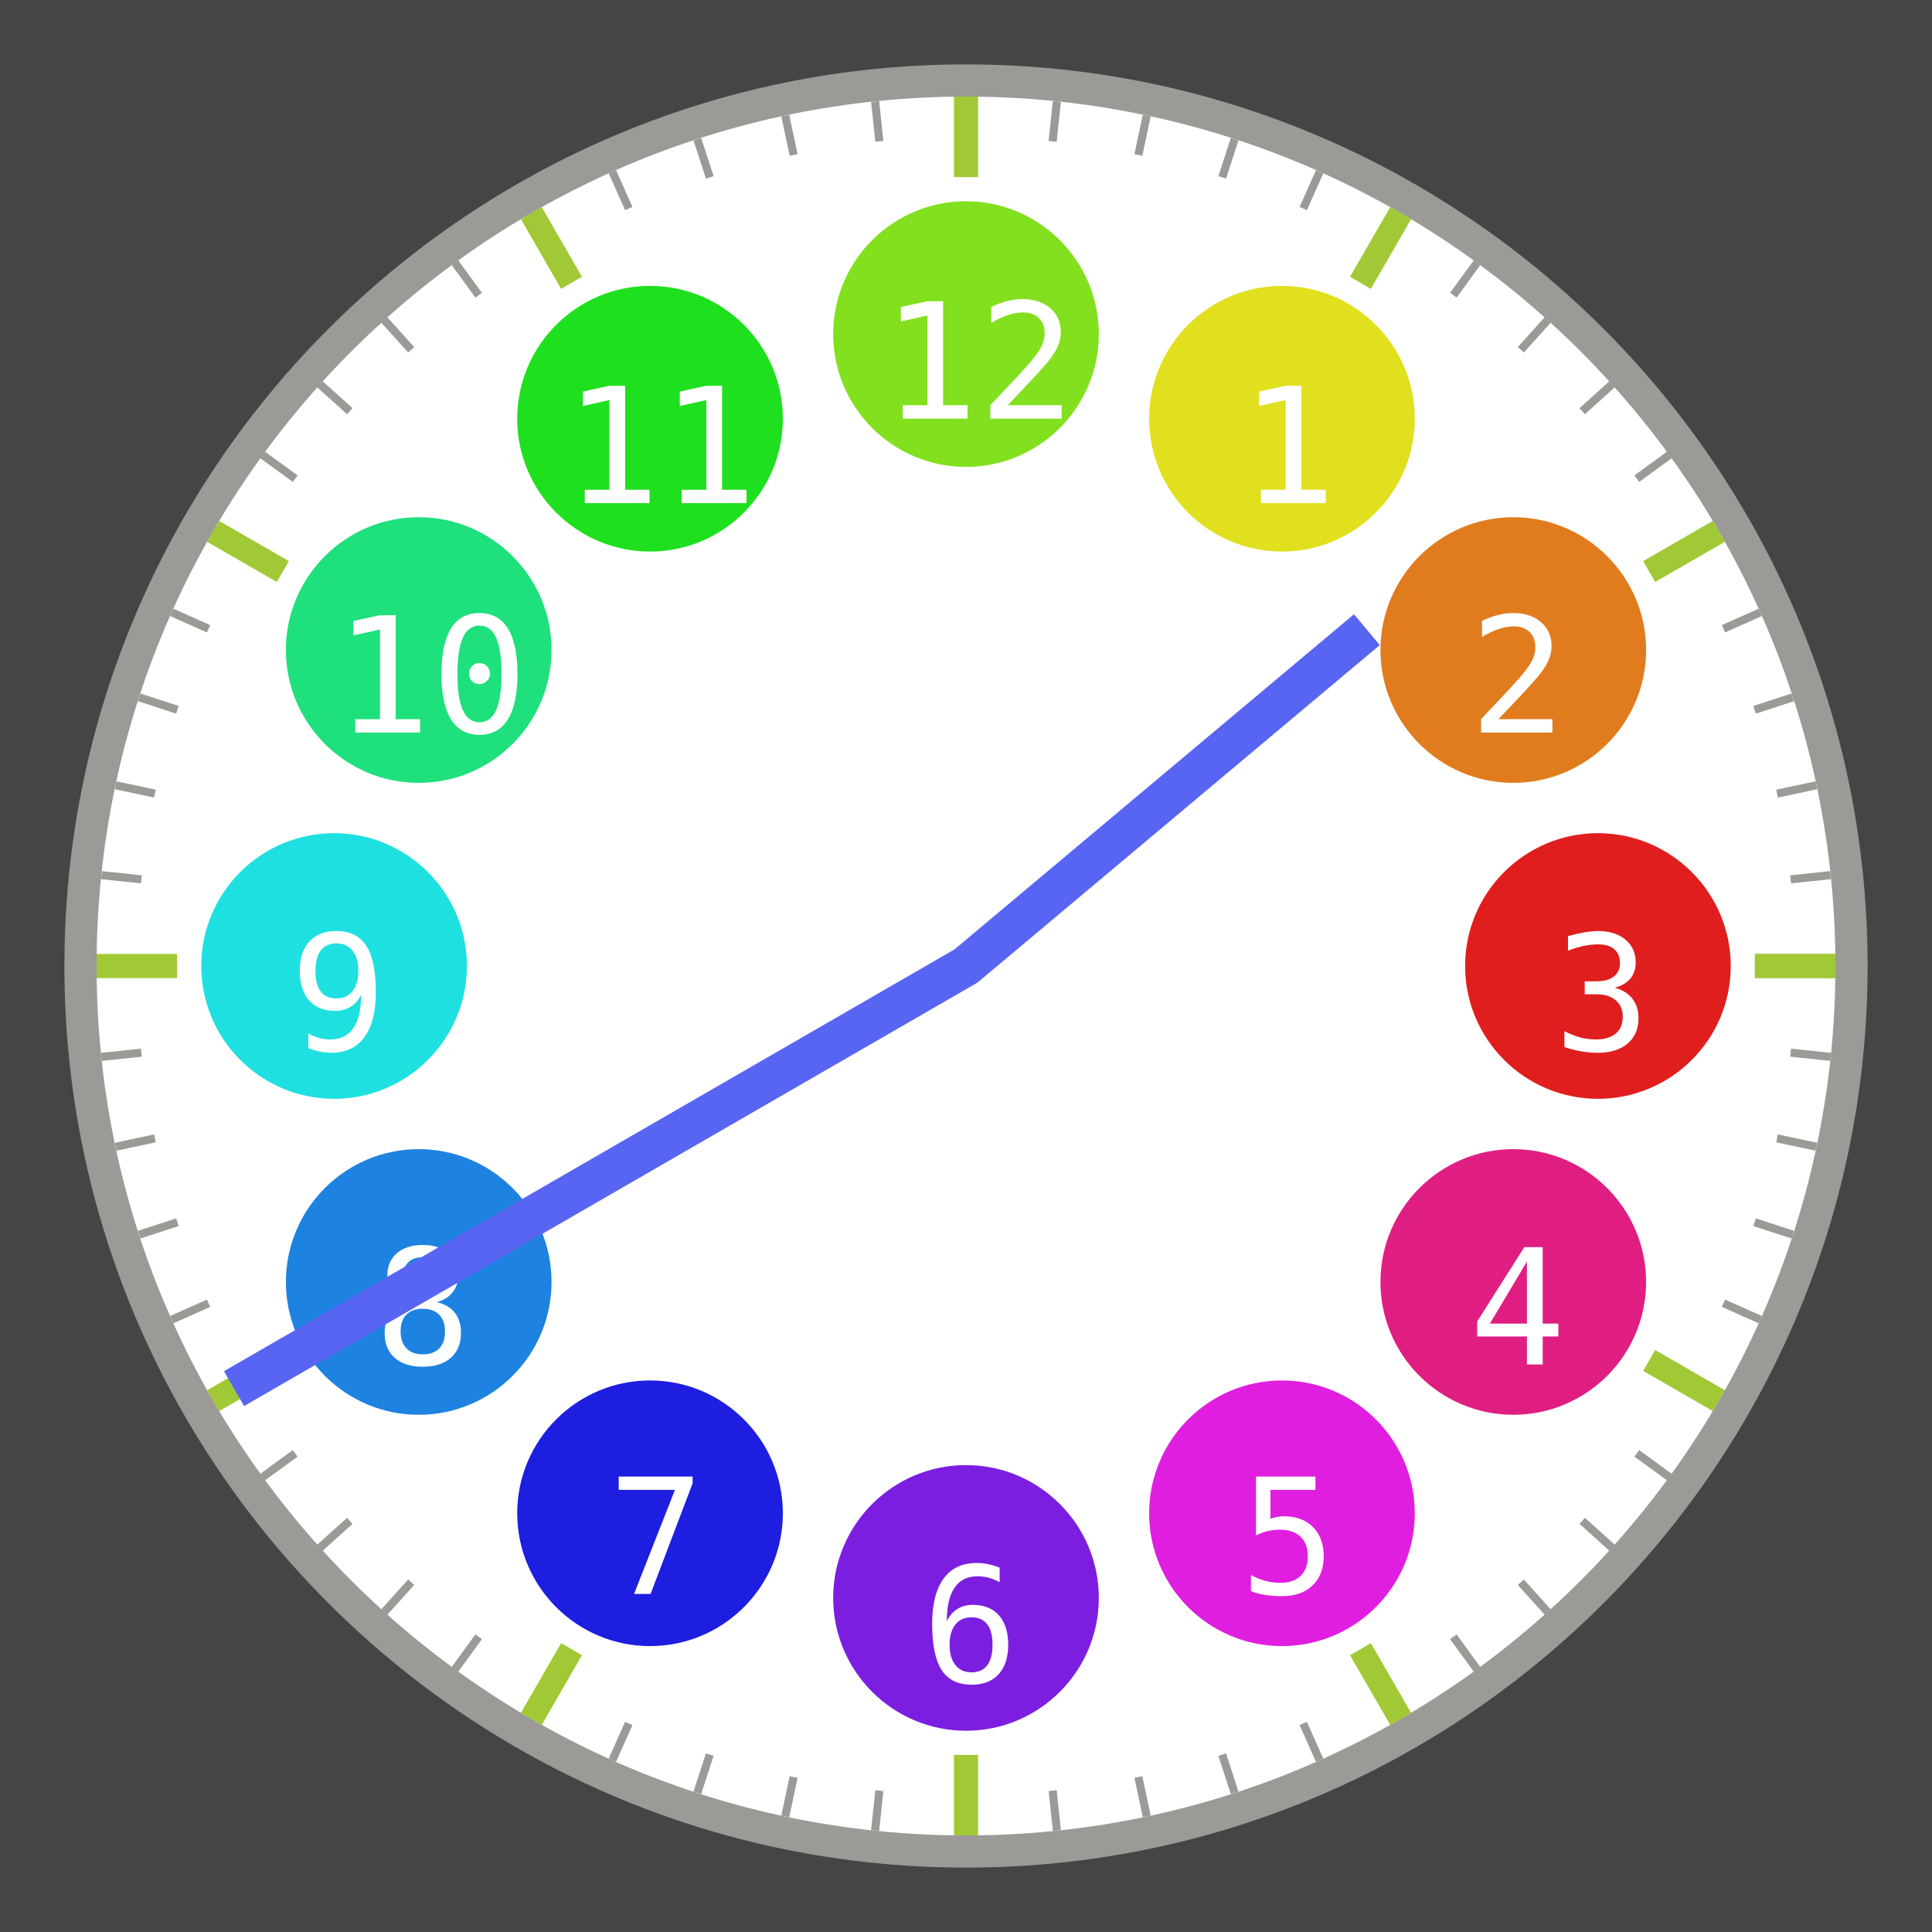
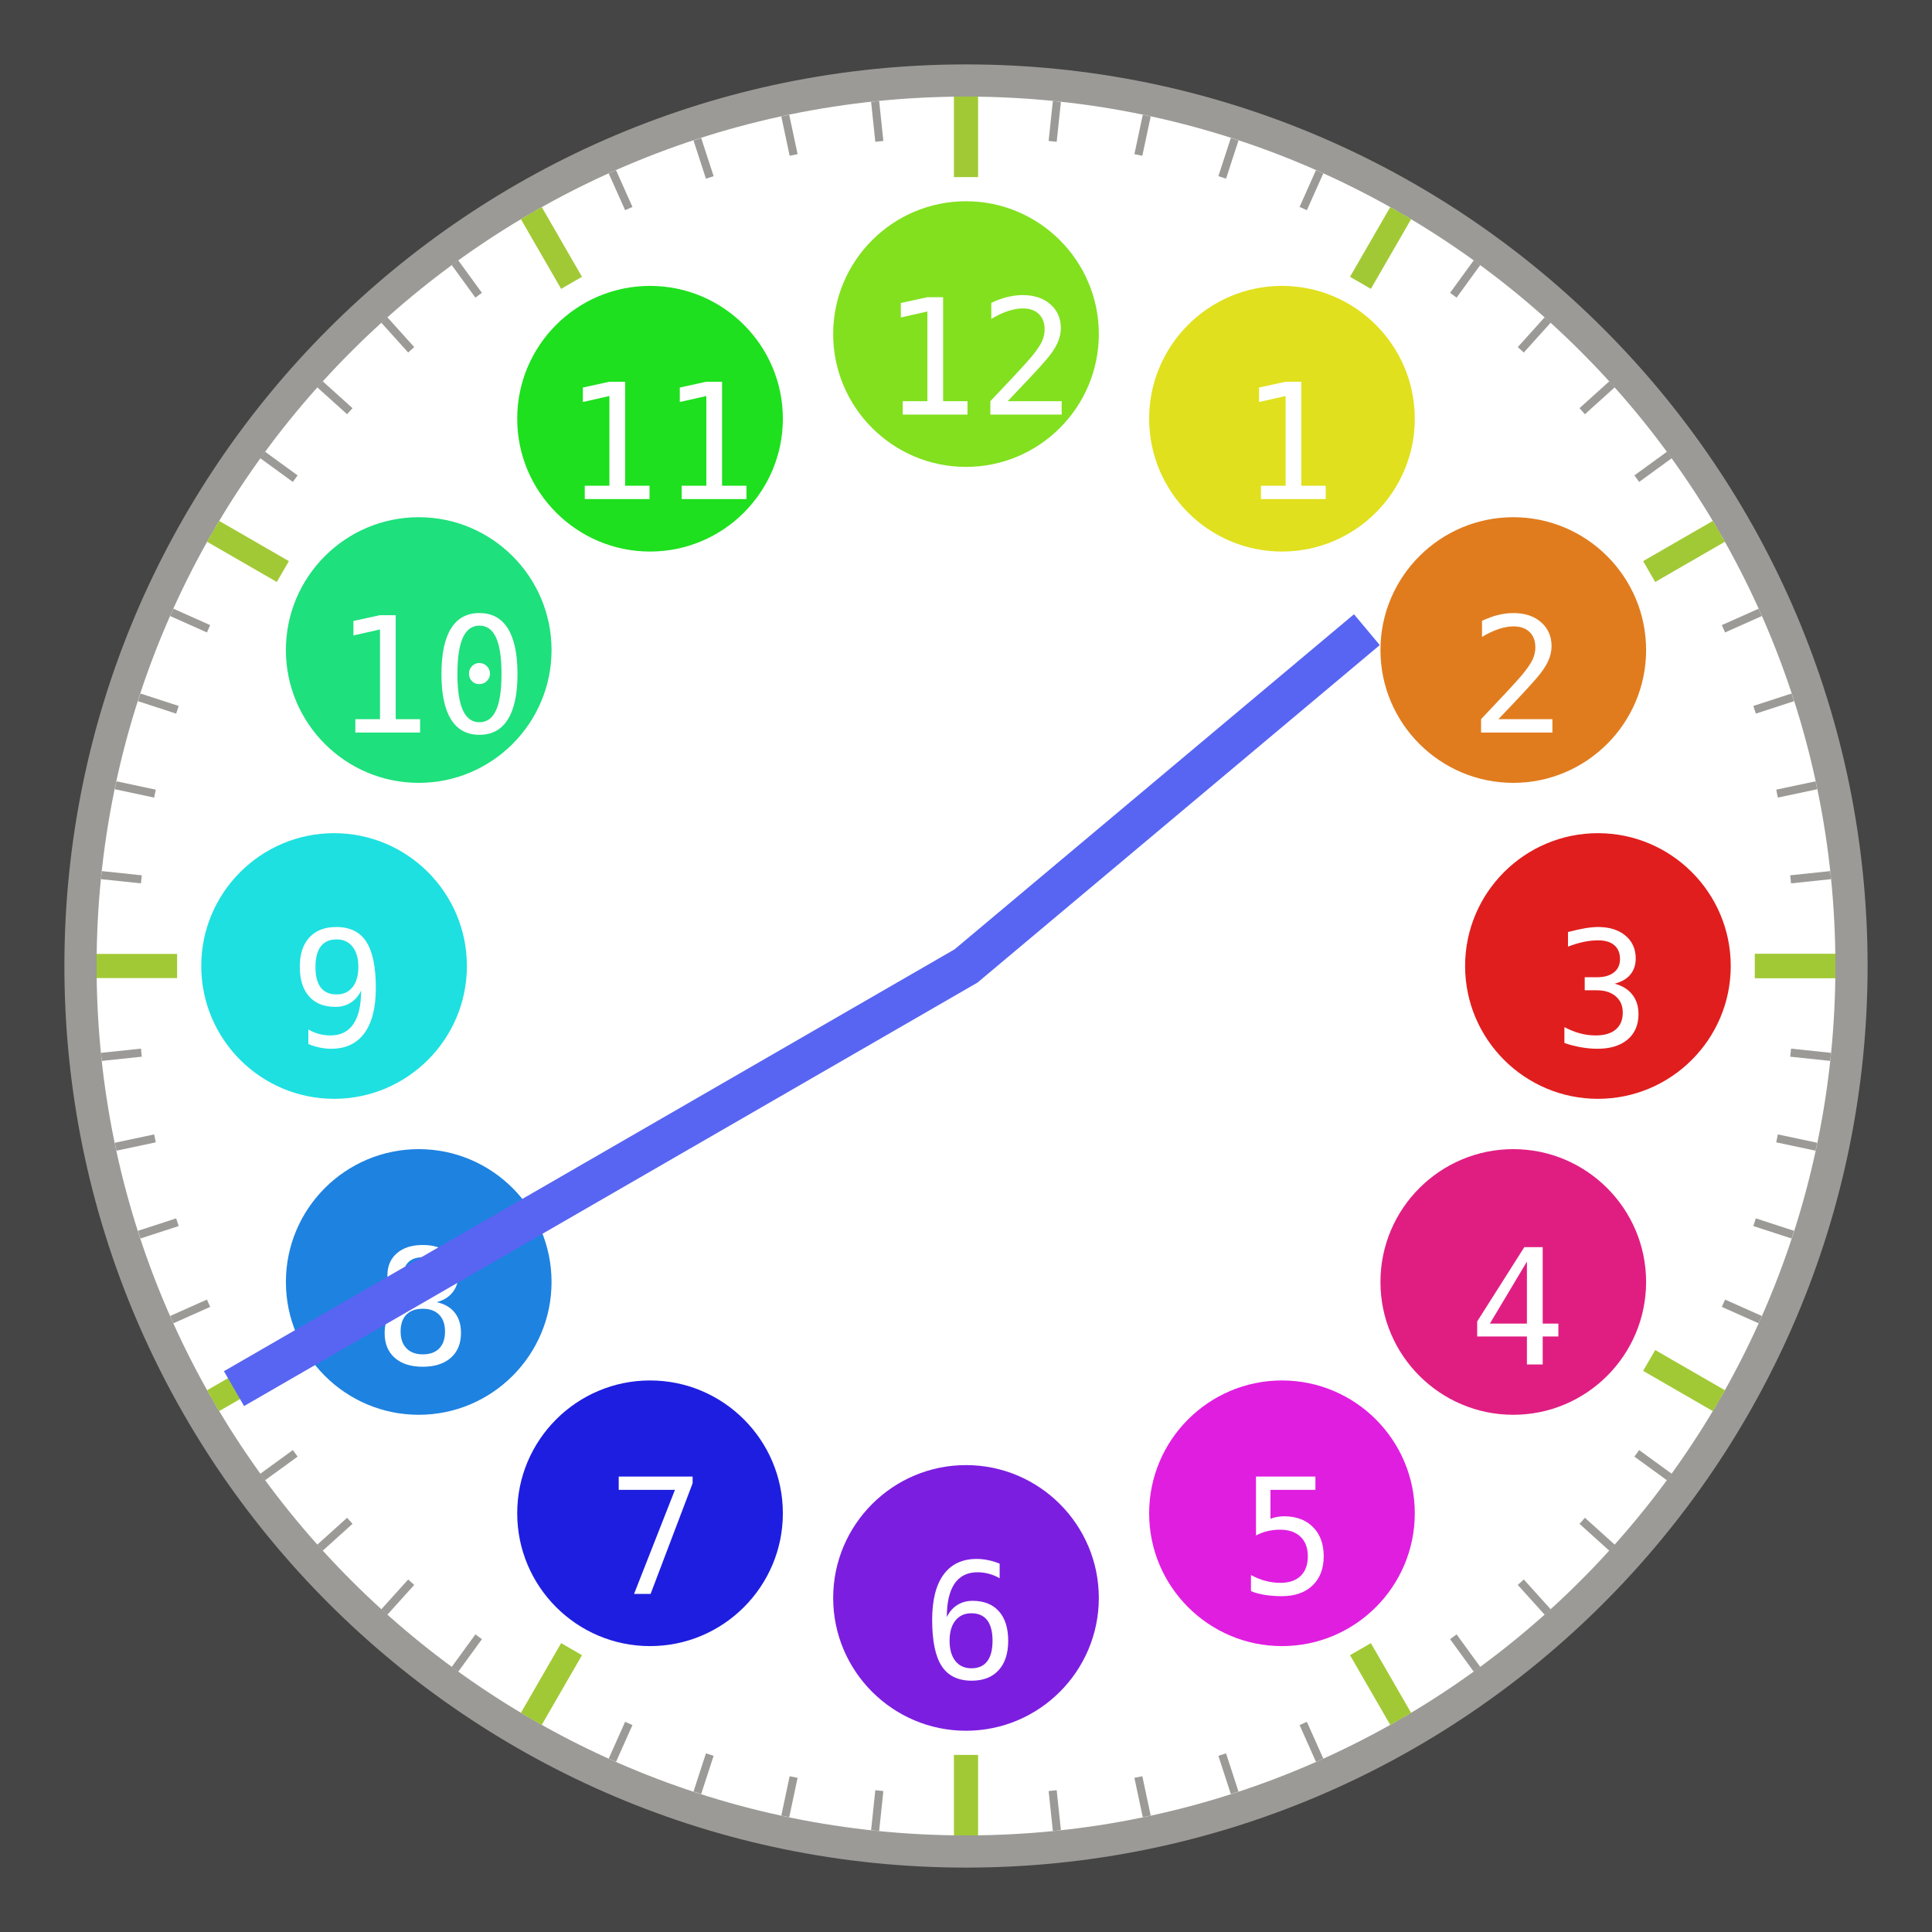
<svg xmlns="http://www.w3.org/2000/svg" version="1.1" viewBox="0 0 480 480">
  <defs>
    <clipPath id="clip_0">
      <polygon points="0 0,480 0,480 480,0 480" />
    </clipPath>
  </defs>
  <g clip-path="url(#clip_0)">
    <path style="fill:#FFFFFF;" d="M 0,0 L 480,0 L 480,480 L 0,480 L 0,0 Z" />
    <defs>
      <clipPath id="clip_1">
        <polygon points="0 0,480 0,480 480,0 480" />
      </clipPath>
    </defs>
    <g clip-path="url(#clip_1)">
      <path style="fill:#454545;" d="M 0,0 L 480,0 L 480,480 L 0,480 L 0,0 Z" />
      <path style="fill:#FFFFFF;" d="M 240,460 C 361.41,460 460,361.41 460,240 C 460,118.59 361.41,20 240,20 C 118.59,20 20,118.59 20,240 C 20,361.41 118.59,460 240,460 Z" />
      <path style="fill:#9B9A96;" d="M 240,464 C 363.61,464 464,363.61 464,240 C 464,116.39 363.61,16 240,16 C 116.39,16 16,116.39 16,240 C 16,363.61 116.39,464 240,464 M 240,456 C 120.80,456 24,359.20 24,240 C 24,120.80 120.80,24 240,24 C 359.20,24 456,120.80 456,240 C 456,359.20 359.20,456 240,456 Z" />
      <path style="fill:#9B9A96;" d="M 456,239 L 456,241 L 446,241 L 446,239 L 456,239 Z" />
      <path style="fill:#9B9A96;" d="M 454.70,216.42 L 454.92,218.42 L 444.98,219.47 L 444.77,217.47 L 454.70,216.42 Z" />
      <path style="fill:#9B9A96;" d="M 451.08,194.11 L 451.48,196.08 L 441.70,198.16 L 441.30,196.19 L 451.08,194.11 Z" />
      <path style="fill:#9B9A96;" d="M 445.11,172.30 L 445.73,174.20 L 436.23,177.30 L 435.61,175.39 L 445.11,172.30 Z" />
      <path style="fill:#9B9A96;" d="M 436.92,151.23 L 437.73,153.05 L 428.59,157.13 L 427.78,155.31 L 436.92,151.23 Z" />
      <path style="fill:#9B9A96;" d="M 426.56,131.14 L 427.56,132.86 L 418.91,137.86 L 417.91,136.14 L 426.56,131.14 Z" />
      <path style="fill:#9B9A96;" d="M 414.16,112.22 L 415.34,113.84 L 407.25,119.73 L 406.06,118.11 L 414.16,112.22 Z" />
      <path style="fill:#9B9A96;" d="M 399.84,94.72 L 401.19,96.22 L 393.77,102.91 L 392.42,101.41 L 399.84,94.72 Z" />
      <path style="fill:#9B9A96;" d="M 383.78,78.81 L 385.28,80.16 L 378.59,87.58 L 377.09,86.23 L 383.78,78.81 Z" />
      <path style="fill:#9B9A96;" d="M 366.16,64.66 L 367.78,65.84 L 361.89,73.94 L 360.27,72.75 L 366.16,64.66 Z" />
      <path style="fill:#9B9A96;" d="M 347.14,52.44 L 348.86,53.44 L 343.86,62.09 L 342.14,61.09 L 347.14,52.44 Z" />
      <path style="fill:#9B9A96;" d="M 326.95,42.27 L 328.77,43.08 L 324.69,52.22 L 322.88,51.41 L 326.95,42.27 Z" />
      <path style="fill:#9B9A96;" d="M 305.80,34.27 L 307.70,34.89 L 304.61,44.39 L 302.70,43.77 L 305.80,34.27 Z" />
      <path style="fill:#9B9A96;" d="M 283.92,28.52 L 285.89,28.92 L 283.81,38.70 L 281.84,38.30 L 283.92,28.52 Z" />
      <path style="fill:#9B9A96;" d="M 261.58,25.08 L 263.58,25.30 L 262.53,35.23 L 260.53,35.02 L 261.58,25.08 Z" />
      <path style="fill:#9B9A96;" d="M 239,24 L 241,24 L 241,34 L 239,34 L 239,24 Z" />
      <path style="fill:#9B9A96;" d="M 216.42,25.30 L 218.42,25.08 L 219.47,35.02 L 217.47,35.23 L 216.42,25.30 Z" />
      <path style="fill:#9B9A96;" d="M 194.11,28.92 L 196.08,28.52 L 198.16,38.30 L 196.19,38.70 L 194.11,28.92 Z" />
      <path style="fill:#9B9A96;" d="M 172.30,34.89 L 174.20,34.27 L 177.30,43.77 L 175.39,44.39 L 172.30,34.89 Z" />
      <path style="fill:#9B9A96;" d="M 151.23,43.08 L 153.05,42.27 L 157.13,51.41 L 155.31,52.22 L 151.23,43.08 Z" />
      <path style="fill:#9B9A96;" d="M 131.14,53.44 L 132.86,52.44 L 137.86,61.09 L 136.14,62.09 L 131.14,53.44 Z" />
      <path style="fill:#9B9A96;" d="M 112.22,65.84 L 113.84,64.66 L 119.73,72.75 L 118.11,73.94 L 112.22,65.84 Z" />
      <path style="fill:#9B9A96;" d="M 94.72,80.16 L 96.22,78.81 L 102.91,86.23 L 101.41,87.58 L 94.72,80.16 Z" />
      <path style="fill:#9B9A96;" d="M 78.81,96.22 L 80.16,94.72 L 87.58,101.41 L 86.23,102.91 L 78.81,96.22 Z" />
      <path style="fill:#9B9A96;" d="M 64.66,113.84 L 65.84,112.22 L 73.94,118.11 L 72.75,119.73 L 64.66,113.84 Z" />
      <path style="fill:#9B9A96;" d="M 52.44,132.86 L 53.44,131.14 L 62.09,136.14 L 61.09,137.86 L 52.44,132.86 Z" />
      <path style="fill:#9B9A96;" d="M 42.27,153.05 L 43.08,151.23 L 52.22,155.31 L 51.41,157.13 L 42.27,153.05 Z" />
      <path style="fill:#9B9A96;" d="M 34.27,174.20 L 34.89,172.30 L 44.39,175.39 L 43.77,177.30 L 34.27,174.20 Z" />
      <path style="fill:#9B9A96;" d="M 28.52,196.08 L 28.92,194.11 L 38.70,196.19 L 38.30,198.16 L 28.52,196.08 Z" />
      <path style="fill:#9B9A96;" d="M 25.08,218.42 L 25.30,216.42 L 35.23,217.47 L 35.02,219.47 L 25.08,218.42 Z" />
      <path style="fill:#9B9A96;" d="M 24,241 L 24,239 L 34,239 L 34,241 L 24,241 Z" />
      <path style="fill:#9B9A96;" d="M 25.30,263.58 L 25.08,261.58 L 35.02,260.53 L 35.23,262.53 L 25.30,263.58 Z" />
      <path style="fill:#9B9A96;" d="M 28.92,285.89 L 28.52,283.92 L 38.30,281.84 L 38.70,283.81 L 28.92,285.89 Z" />
      <path style="fill:#9B9A96;" d="M 34.89,307.70 L 34.27,305.80 L 43.77,302.70 L 44.39,304.61 L 34.89,307.70 Z" />
      <path style="fill:#9B9A96;" d="M 43.08,328.77 L 42.27,326.95 L 51.41,322.88 L 52.22,324.69 L 43.08,328.77 Z" />
      <path style="fill:#9B9A96;" d="M 53.44,348.86 L 52.44,347.14 L 61.09,342.14 L 62.09,343.86 L 53.44,348.86 Z" />
      <path style="fill:#9B9A96;" d="M 65.84,367.78 L 64.66,366.16 L 72.75,360.27 L 73.94,361.89 L 65.84,367.78 Z" />
      <path style="fill:#9B9A96;" d="M 80.16,385.28 L 78.81,383.78 L 86.23,377.09 L 87.58,378.59 L 80.16,385.28 Z" />
      <path style="fill:#9B9A96;" d="M 96.22,401.19 L 94.72,399.84 L 101.41,392.42 L 102.91,393.77 L 96.22,401.19 Z" />
      <path style="fill:#9B9A96;" d="M 113.84,415.34 L 112.22,414.16 L 118.11,406.06 L 119.73,407.25 L 113.84,415.34 Z" />
      <path style="fill:#9B9A96;" d="M 132.86,427.56 L 131.14,426.56 L 136.14,417.91 L 137.86,418.91 L 132.86,427.56 Z" />
      <path style="fill:#9B9A96;" d="M 153.05,437.73 L 151.23,436.92 L 155.31,427.78 L 157.13,428.59 L 153.05,437.73 Z" />
      <path style="fill:#9B9A96;" d="M 174.20,445.73 L 172.30,445.11 L 175.39,435.61 L 177.30,436.23 L 174.20,445.73 Z" />
      <path style="fill:#9B9A96;" d="M 196.08,451.48 L 194.11,451.08 L 196.19,441.30 L 198.16,441.70 L 196.08,451.48 Z" />
      <path style="fill:#9B9A96;" d="M 218.42,454.92 L 216.42,454.70 L 217.47,444.77 L 219.47,444.98 L 218.42,454.92 Z" />
      <path style="fill:#9B9A96;" d="M 241,456 L 239,456 L 239,446 L 241,446 L 241,456 Z" />
      <path style="fill:#9B9A96;" d="M 263.58,454.70 L 261.58,454.92 L 260.53,444.98 L 262.53,444.77 L 263.58,454.70 Z" />
      <path style="fill:#9B9A96;" d="M 285.89,451.08 L 283.92,451.48 L 281.84,441.70 L 283.81,441.30 L 285.89,451.08 Z" />
      <path style="fill:#9B9A96;" d="M 307.70,445.11 L 305.80,445.73 L 302.70,436.23 L 304.61,435.61 L 307.70,445.11 Z" />
      <path style="fill:#9B9A96;" d="M 328.77,436.92 L 326.95,437.73 L 322.88,428.59 L 324.69,427.78 L 328.77,436.92 Z" />
      <path style="fill:#9B9A96;" d="M 348.86,426.56 L 347.14,427.56 L 342.14,418.91 L 343.86,417.91 L 348.86,426.56 Z" />
      <path style="fill:#9B9A96;" d="M 367.78,414.16 L 366.16,415.34 L 360.27,407.25 L 361.89,406.06 L 367.78,414.16 Z" />
      <path style="fill:#9B9A96;" d="M 385.28,399.84 L 383.78,401.19 L 377.09,393.77 L 378.59,392.42 L 385.28,399.84 Z" />
      <path style="fill:#9B9A96;" d="M 401.19,383.78 L 399.84,385.28 L 392.42,378.59 L 393.77,377.09 L 401.19,383.78 Z" />
      <path style="fill:#9B9A96;" d="M 415.34,366.16 L 414.16,367.78 L 406.06,361.89 L 407.25,360.27 L 415.34,366.16 Z" />
      <path style="fill:#9B9A96;" d="M 427.56,347.14 L 426.56,348.86 L 417.91,343.86 L 418.91,342.14 L 427.56,347.14 Z" />
      <path style="fill:#9B9A96;" d="M 437.73,326.95 L 436.92,328.77 L 427.78,324.69 L 428.59,322.88 L 437.73,326.95 Z" />
      <path style="fill:#9B9A96;" d="M 445.73,305.80 L 445.11,307.70 L 435.61,304.61 L 436.23,302.70 L 445.73,305.80 Z" />
      <path style="fill:#9B9A96;" d="M 451.48,283.92 L 451.08,285.89 L 441.30,283.81 L 441.70,281.84 L 451.48,283.92 Z" />
      <path style="fill:#9B9A96;" d="M 454.92,261.58 L 454.70,263.58 L 444.77,262.53 L 444.98,260.53 L 454.92,261.58 Z" />
      <path style="fill:#9B9A96;" d="M 456,239 L 456,241 L 446,241 L 446,239 L 456,239 Z" />
      <path style="fill:#A1C935;" d="M 456,237 L 456,243 L 436,243 L 436,237 L 456,237 Z" />
      <path style="fill:#A1C935;" d="M 425.56,129.41 L 428.56,134.59 L 411.23,144.59 L 408.23,139.41 L 425.56,129.41 Z" />
      <path style="fill:#A1C935;" d="M 345.41,51.44 L 350.59,54.44 L 340.59,71.77 L 335.41,68.77 L 345.41,51.44 Z" />
      <path style="fill:#A1C935;" d="M 237,24 L 243,24 L 243,44 L 237,44 L 237,24 Z" />
      <path style="fill:#A1C935;" d="M 129.41,54.44 L 134.59,51.44 L 144.59,68.77 L 139.41,71.77 L 129.41,54.44 Z" />
      <path style="fill:#A1C935;" d="M 51.44,134.59 L 54.44,129.41 L 71.77,139.41 L 68.77,144.59 L 51.44,134.59 Z" />
      <path style="fill:#A1C935;" d="M 24,243 L 24,237 L 44,237 L 44,243 L 24,243 Z" />
      <path style="fill:#A1C935;" d="M 54.44,350.59 L 51.44,345.41 L 68.77,335.41 L 71.77,340.59 L 54.44,350.59 Z" />
      <path style="fill:#A1C935;" d="M 134.59,428.56 L 129.41,425.56 L 139.41,408.23 L 144.59,411.23 L 134.59,428.56 Z" />
      <path style="fill:#A1C935;" d="M 243,456 L 237,456 L 237,436 L 243,436 L 243,456 Z" />
      <path style="fill:#A1C935;" d="M 350.59,425.56 L 345.41,428.56 L 335.41,411.23 L 340.59,408.23 L 350.59,425.56 Z" />
      <path style="fill:#A1C935;" d="M 428.56,345.41 L 425.56,350.59 L 408.23,340.59 L 411.23,335.41 L 428.56,345.41 Z" />
      <path style="fill:#A1C935;" d="M 456,237 L 456,243 L 436,243 L 436,237 L 456,237 Z" />
      <path style="fill:#E0E01E;" d="M 318.50,137.03 C 336.70,137.03 351.50,122.23 351.50,104.03 C 351.50,85.83 336.70,71.03 318.50,71.03 C 300.30,71.03 285.50,85.83 285.50,104.03 C 285.50,122.23 300.30,137.03 318.50,137.03 Z" />
-       <text x="308" y="125" xml:space="preserve" style="font-size:40px;font-family:Cerial,monospace;fill:#FFFFFF;">1</text>
+       <text x="308" y="124" xml:space="preserve" style="font-size:40px;font-family:Cerial,monospace;fill:#FFFFFF;">1</text>
      <path style="fill:#E07C1E;" d="M 375.97,194.50 C 394.17,194.50 408.97,179.70 408.97,161.50 C 408.97,143.30 394.17,128.50 375.97,128.50 C 357.77,128.50 342.97,143.30 342.97,161.50 C 342.97,179.70 357.77,194.50 375.97,194.50 Z" />
      <text x="365" y="182" xml:space="preserve" style="font-size:40px;font-family:Cerial,monospace;fill:#FFFFFF;">2</text>
      <path style="fill:#E01E1E;" d="M 397,273 C 415.20,273 430,258.20 430,240 C 430,221.80 415.20,207 397,207 C 378.80,207 364,221.80 364,240 C 364,258.20 378.80,273 397,273 Z" />
-       <text x="386" y="261" xml:space="preserve" style="font-size:40px;font-family:Cerial,monospace;fill:#FFFFFF;">3</text>
+       <text x="386" y="260" xml:space="preserve" style="font-size:40px;font-family:Cerial,monospace;fill:#FFFFFF;">3</text>
      <path style="fill:#E01E82;" d="M 375.97,351.50 C 394.17,351.50 408.97,336.70 408.97,318.50 C 408.97,300.30 394.17,285.50 375.97,285.50 C 357.77,285.50 342.97,300.30 342.97,318.50 C 342.97,336.70 357.77,351.50 375.97,351.50 Z" />
      <text x="365" y="339" xml:space="preserve" style="font-size:40px;font-family:Cerial,monospace;fill:#FFFFFF;">4</text>
      <path style="fill:#E01EE0;" d="M 318.50,408.97 C 336.70,408.97 351.50,394.17 351.50,375.97 C 351.50,357.77 336.70,342.97 318.50,342.97 C 300.30,342.97 285.50,357.77 285.50,375.97 C 285.50,394.17 300.30,408.97 318.50,408.97 Z" />
      <text x="308" y="396" xml:space="preserve" style="font-size:40px;font-family:Cerial,monospace;fill:#FFFFFF;">5</text>
      <path style="fill:#7C1EE0;" d="M 240,430 C 258.20,430 273,415.20 273,397 C 273,378.80 258.20,364 240,364 C 221.80,364 207,378.80 207,397 C 207,415.20 221.80,430 240,430 Z" />
-       <text x="229" y="418" xml:space="preserve" style="font-size:40px;font-family:Cerial,monospace;fill:#FFFFFF;">6</text>
+       <text x="229" y="417" xml:space="preserve" style="font-size:40px;font-family:Cerial,monospace;fill:#FFFFFF;">6</text>
      <path style="fill:#1E1EE0;" d="M 161.50,408.97 C 179.70,408.97 194.50,394.17 194.50,375.97 C 194.50,357.77 179.70,342.97 161.50,342.97 C 143.30,342.97 128.50,357.77 128.50,375.97 C 128.50,394.17 143.30,408.97 161.50,408.97 Z" />
      <text x="151" y="396" xml:space="preserve" style="font-size:40px;font-family:Cerial,monospace;fill:#FFFFFF;">7</text>
      <path style="fill:#1E82E0;" d="M 104.03,351.50 C 122.23,351.50 137.03,336.70 137.03,318.50 C 137.03,300.30 122.23,285.50 104.03,285.50 C 85.83,285.50 71.03,300.30 71.03,318.50 C 71.03,336.70 85.83,351.50 104.03,351.50 Z" />
      <text x="93" y="339" xml:space="preserve" style="font-size:40px;font-family:Cerial,monospace;fill:#FFFFFF;">8</text>
      <path style="fill:#1EE0E0;" d="M 83,273 C 101.20,273 116,258.20 116,240 C 116,221.80 101.20,207 83,207 C 64.80,207 50,221.80 50,240 C 50,258.20 64.80,273 83,273 Z" />
-       <text x="72" y="261" xml:space="preserve" style="font-size:40px;font-family:Cerial,monospace;fill:#FFFFFF;">9</text>
+       <text x="72" y="260" xml:space="preserve" style="font-size:40px;font-family:Cerial,monospace;fill:#FFFFFF;">9</text>
      <path style="fill:#1EE07C;" d="M 104.03,194.50 C 122.23,194.50 137.03,179.70 137.03,161.50 C 137.03,143.30 122.23,128.50 104.03,128.50 C 85.83,128.50 71.03,143.30 71.03,161.50 C 71.03,179.70 85.83,194.50 104.03,194.50 Z" />
      <text x="83" y="182" xml:space="preserve" style="font-size:40px;font-family:Cerial,monospace;fill:#FFFFFF;">10</text>
      <path style="fill:#1EE01E;" d="M 161.50,137.03 C 179.70,137.03 194.50,122.23 194.50,104.03 C 194.50,85.83 179.70,71.03 161.50,71.03 C 143.30,71.03 128.50,85.83 128.50,104.03 C 128.50,122.23 143.30,137.03 161.50,137.03 Z" />
-       <text x="140" y="125" xml:space="preserve" style="font-size:40px;font-family:Cerial,monospace;fill:#FFFFFF;">11</text>
+       <text x="140" y="124" xml:space="preserve" style="font-size:40px;font-family:Cerial,monospace;fill:#FFFFFF;">11</text>
      <path style="fill:#82E01E;" d="M 240,116 C 258.20,116 273,101.20 273,83 C 273,64.80 258.20,50 240,50 C 221.80,50 207,64.80 207,83 C 207,101.20 221.80,116 240,116 Z" />
-       <text x="219" y="104" xml:space="preserve" style="font-size:40px;font-family:Cerial,monospace;fill:#FFFFFF;">12</text>
+       <text x="219" y="103" xml:space="preserve" style="font-size:40px;font-family:Cerial,monospace;fill:#FFFFFF;">12</text>
      <path style="fill:#5865F2;" d="M 60.64,349.33 L 242.84,244.13 L 342.80,160.27 L 336.39,152.61 L 237.16,235.86 L 55.64,340.67 L 60.64,349.33 Z" />
    </g>
  </g>
</svg>
